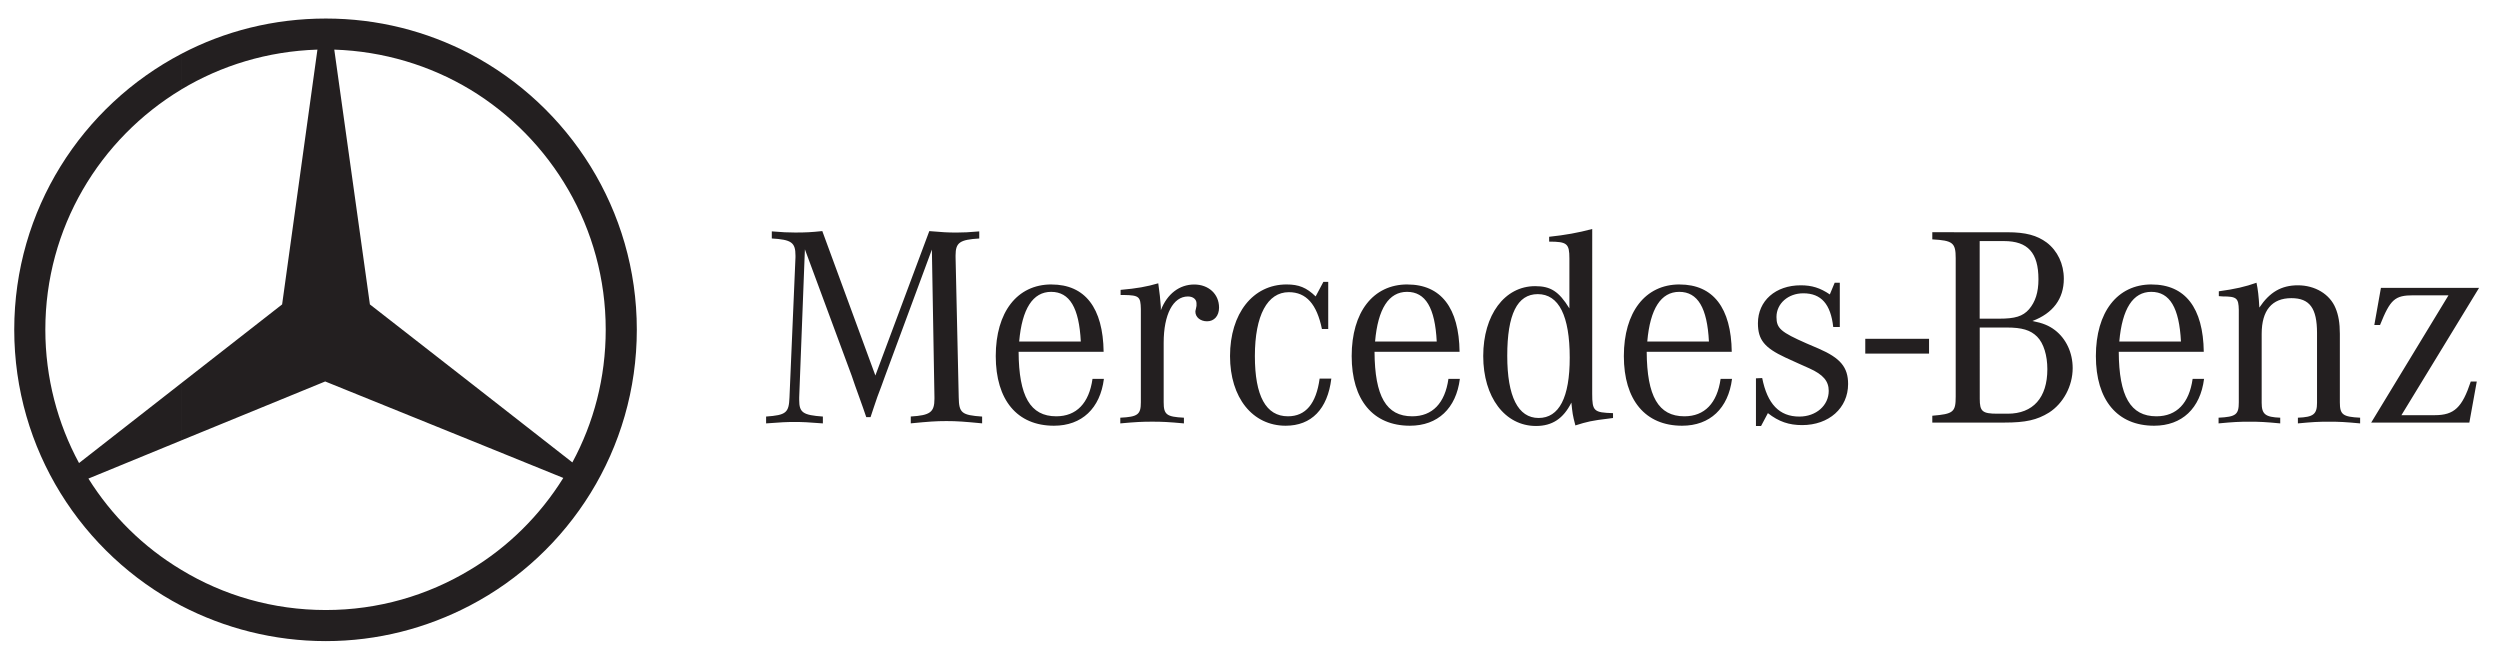
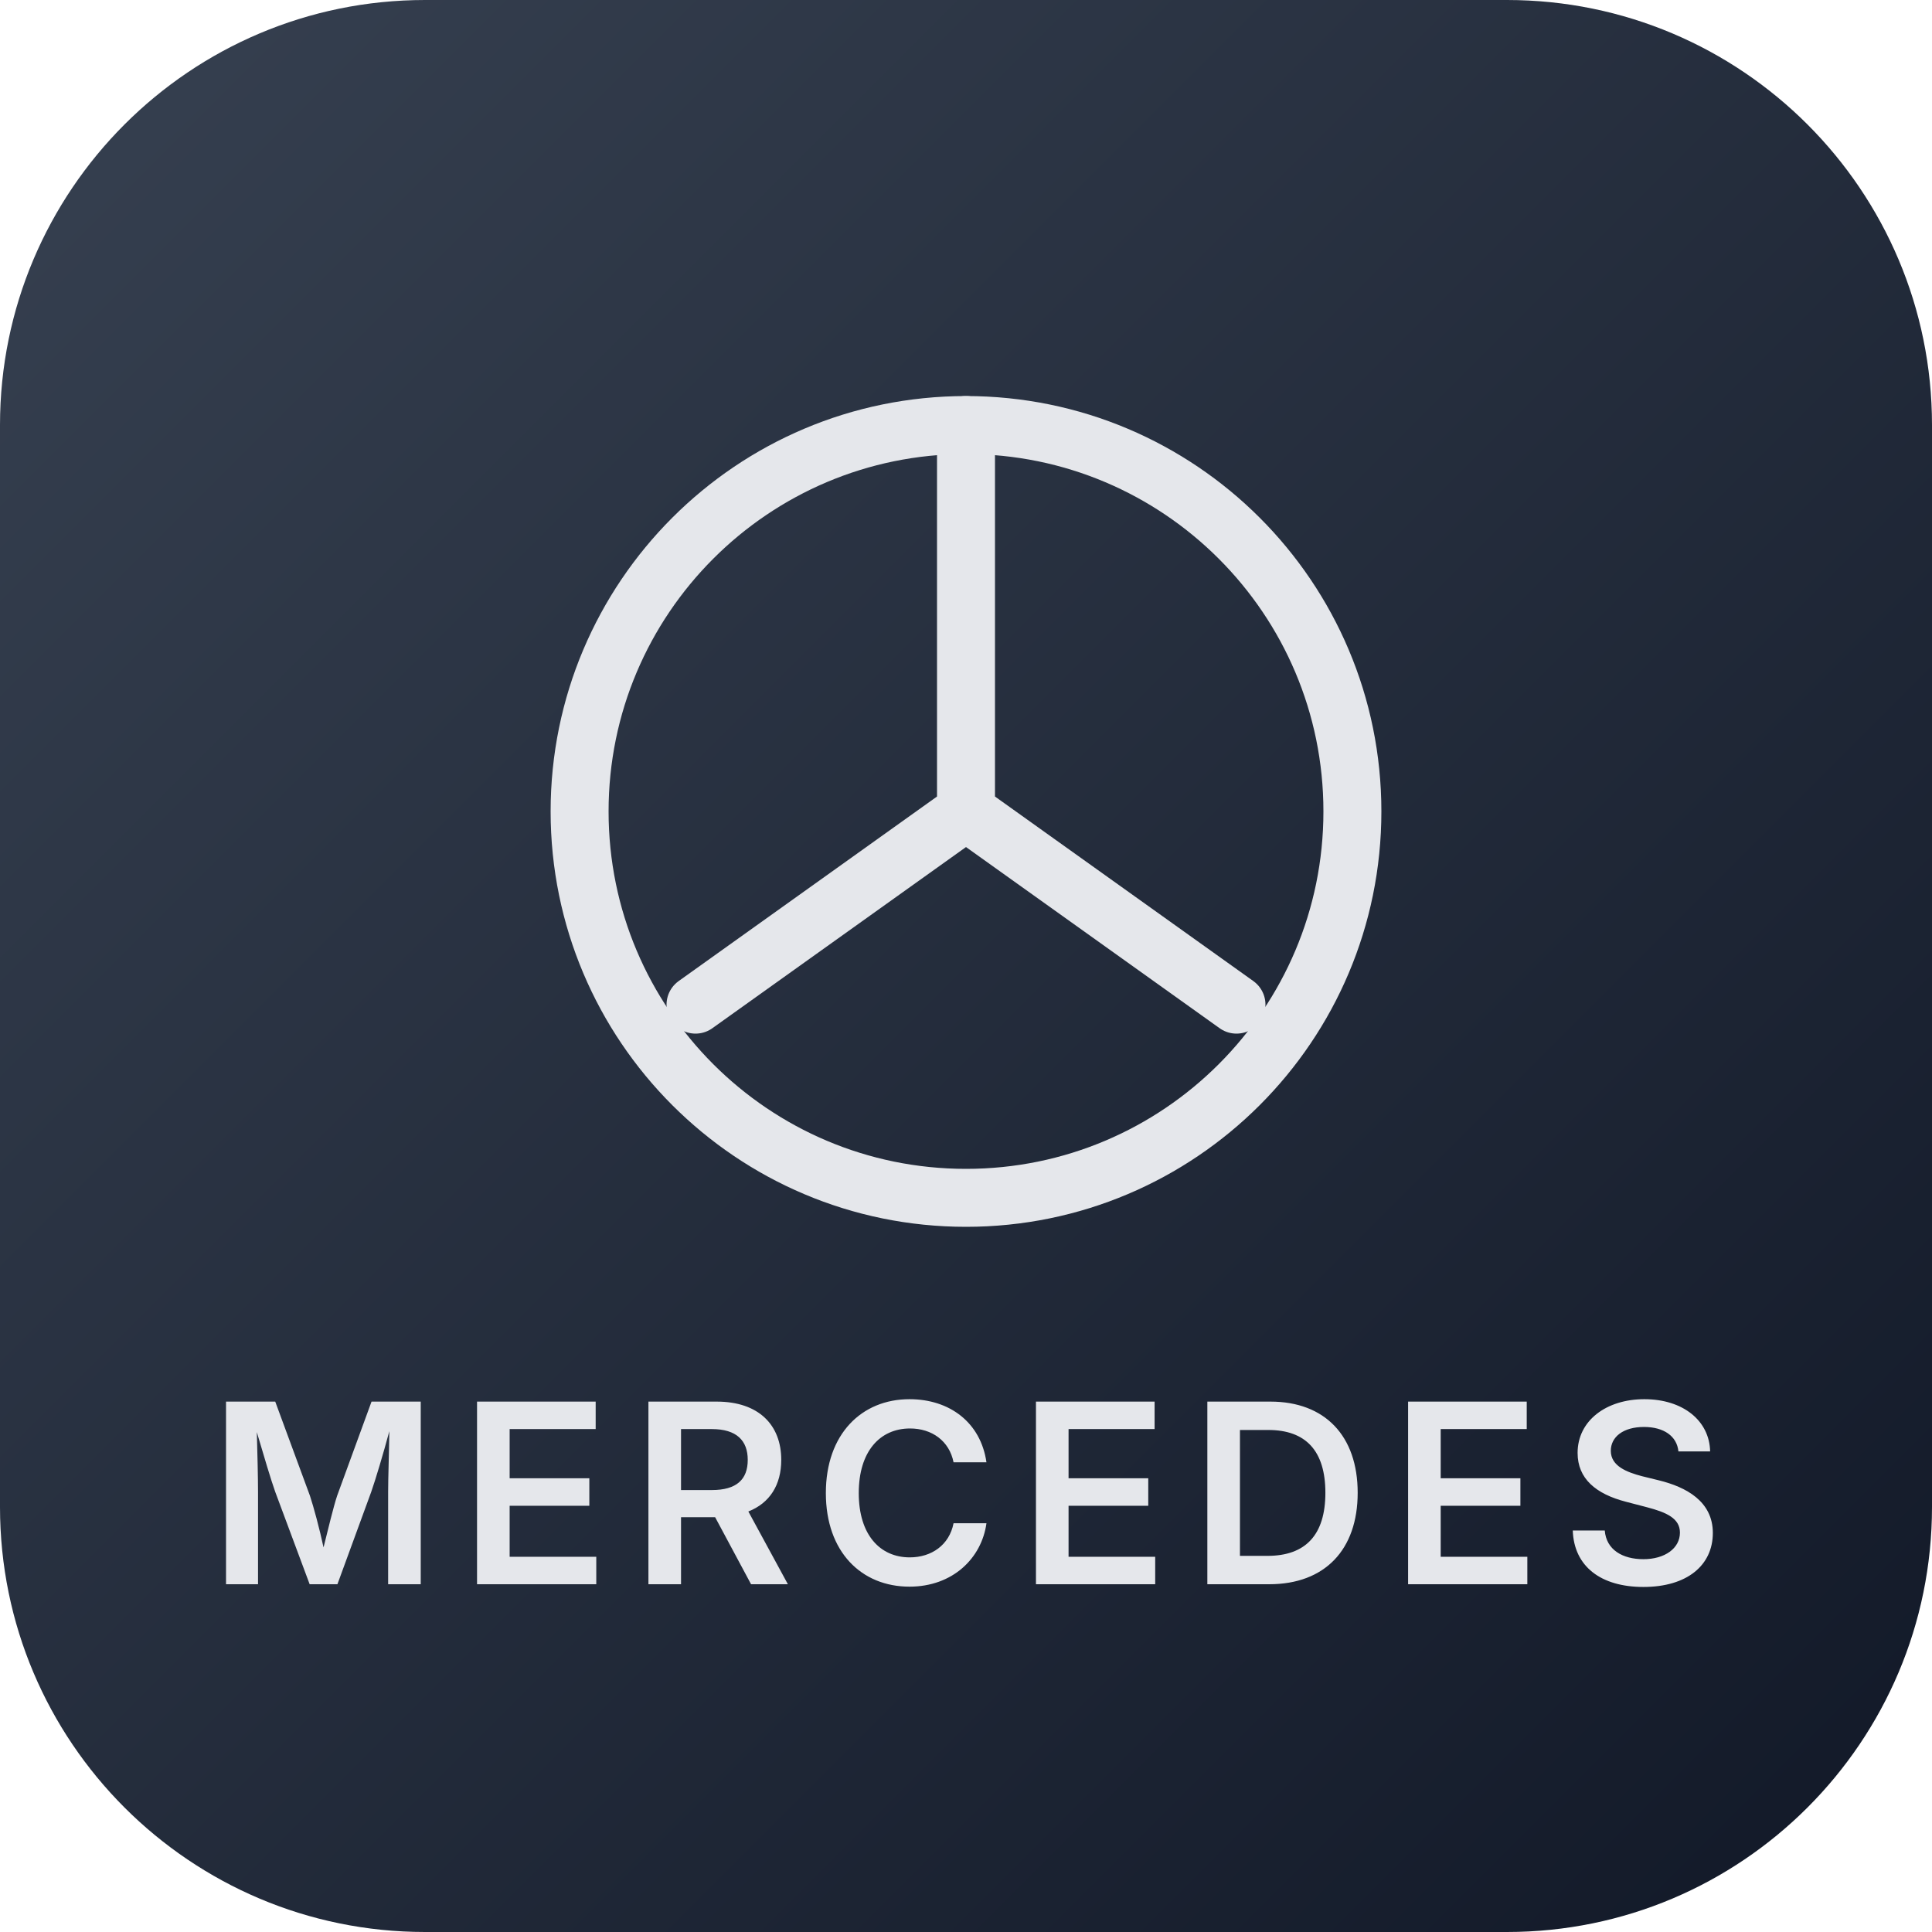
- <svg xmlns="http://www.w3.org/2000/svg" xmlns:xlink="http://www.w3.org/1999/xlink" version="1.1" width="100" height="26" id="svg18193">
-   <defs id="defs18195">
-     <clipPath id="clipPath11958">
-       <path d="m 462.047,30.898 h 167.008 v 42.52 H 462.047 Z" id="path11960" />
-     </clipPath>
-     <linearGradient x1="0" y1="0" x2="1" y2="0" id="linearGradient11942" gradientUnits="userSpaceOnUse" gradientTransform="matrix(0,3.439606,-3.439606,0,483.3051,48.50565)" spreadMethod="pad">
-       <stop id="stop11944" style="stop-color:#3f464d;stop-opacity:1" offset="0" />
-       <stop id="stop11946" style="stop-color:#ffffff;stop-opacity:1" offset="0.761" />
-       <stop id="stop11948" style="stop-color:#ffffff;stop-opacity:1" offset="0.761" />
-       <stop id="stop11950" style="stop-color:#ffffff;stop-opacity:1" offset="1" />
+ <svg xmlns="http://www.w3.org/2000/svg" viewBox="0 0 100 100" width="100" height="100">
+   <defs>
+     <linearGradient id="mbg" x1="0" y1="0" x2="1" y2="1">
+       <stop offset="0%" stop-color="#374151" />
+       <stop offset="100%" stop-color="#111827" />
    </linearGradient>
-     <clipPath id="clipPath11898">
-       <path d="m 462.047,30.898 h 167.008 v 42.52 H 462.047 Z" id="path11900" />
-     </clipPath>
-     <radialGradient cx="0" cy="0" r="1" fx="0" fy="0" id="radialGradient11886" gradientUnits="userSpaceOnUse" gradientTransform="matrix(19.98854,0,0,19.98854,483.3097,52.15485)" spreadMethod="pad">
-       <stop id="stop11888" style="stop-color:#cfd1cc;stop-opacity:1" offset="0" />
-       <stop id="stop11890" style="stop-color:#c0c3c1;stop-opacity:1" offset="1" />
-     </radialGradient>
-     <linearGradient x1="0" y1="0" x2="1" y2="0" id="linearGradient11862" gradientUnits="userSpaceOnUse" gradientTransform="matrix(3.223038,-0.1125488,0.1125488,3.223038,480.4176,61.83452)" spreadMethod="pad">
-       <stop id="stop11864" style="stop-color:#ffffff;stop-opacity:1" offset="0" />
-       <stop id="stop11866" style="stop-color:#c0c3c1;stop-opacity:1" offset="0.94" />
-       <stop id="stop11868" style="stop-color:#c0c3c1;stop-opacity:1" offset="0.94" />
-       <stop id="stop11870" style="stop-color:#c0c3c1;stop-opacity:1" offset="1" />
-     </linearGradient>
-     <linearGradient x1="0" y1="0" x2="1" y2="0" id="linearGradient11838" gradientUnits="userSpaceOnUse" gradientTransform="matrix(-1.74054,-2.732117,2.732117,-1.74054,492.7621,49.97279)" spreadMethod="pad">
-       <stop id="stop11840" style="stop-color:#ffffff;stop-opacity:1" offset="0" />
-       <stop id="stop11842" style="stop-color:#c0c3c1;stop-opacity:1" offset="0.9" />
-       <stop id="stop11844" style="stop-color:#c0c3c1;stop-opacity:1" offset="0.9" />
-       <stop id="stop11846" style="stop-color:#c0c3c1;stop-opacity:1" offset="1" />
-     </linearGradient>
-     <linearGradient x1="0" y1="0" x2="1" y2="0" id="linearGradient11814" gradientUnits="userSpaceOnUse" gradientTransform="matrix(1.677139,-2.736832,-2.736832,-1.677139,473.8082,50.10164)" spreadMethod="pad">
-       <stop id="stop11816" style="stop-color:#ffffff;stop-opacity:1" offset="0" />
-       <stop id="stop11818" style="stop-color:#c0c3c1;stop-opacity:1" offset="0.94" />
-       <stop id="stop11820" style="stop-color:#c0c3c1;stop-opacity:1" offset="0.94" />
-       <stop id="stop11822" style="stop-color:#c0c3c1;stop-opacity:1" offset="1" />
-     </linearGradient>
-     <clipPath id="clipPath10694">
-       <path d="m 462.047,30.898 h 167.008 v 42.52 H 462.047 Z" id="path10696" />
-     </clipPath>
-     <linearGradient x1="0" y1="0" x2="1" y2="0" id="linearGradient10676" gradientUnits="userSpaceOnUse" gradientTransform="matrix(-30.00447,30.00447,-30.00447,-30.00447,498.3472,37.11496)" spreadMethod="pad">
-       <stop id="stop10678" style="stop-color:#363d44;stop-opacity:1" offset="0" />
-       <stop id="stop10680" style="stop-color:#5e6469;stop-opacity:1" offset="0.5" />
-       <stop id="stop10682" style="stop-color:#5e6469;stop-opacity:1" offset="0.5" />
-       <stop id="stop10684" style="stop-color:#8c9296;stop-opacity:1" offset="0.97" />
-       <stop id="stop10686" style="stop-color:#8c9296;stop-opacity:1" offset="1" />
-     </linearGradient>
-     <linearGradient x1="0" y1="0" x2="1" y2="0" id="linearGradient10648" gradientUnits="userSpaceOnUse" gradientTransform="matrix(29.93877,-29.93877,29.93877,29.93877,468.3472,67.12671)" spreadMethod="pad">
-       <stop id="stop10650" style="stop-color:#363d44;stop-opacity:1" offset="0" />
-       <stop id="stop10652" style="stop-color:#7a8084;stop-opacity:1" offset="0.242" />
-       <stop id="stop10654" style="stop-color:#7a8084;stop-opacity:1" offset="0.242" />
-       <stop id="stop10656" style="stop-color:#5e6469;stop-opacity:1" offset="0.5" />
-       <stop id="stop10658" style="stop-color:#8c9296;stop-opacity:1" offset="0.97" />
-       <stop id="stop10660" style="stop-color:#8c9296;stop-opacity:1" offset="1" />
-     </linearGradient>
-     <clipPath id="clipPath10620">
-       <path d="m 462.047,30.898 h 167.008 v 42.52 H 462.047 Z" id="path10622" />
-     </clipPath>
-     <linearGradient x1="0" y1="0" x2="1" y2="0" id="linearGradient10598" gradientUnits="userSpaceOnUse" gradientTransform="matrix(0,-39.79947,39.79947,0,492.7597,72.02983)" spreadMethod="pad">
-       <stop id="stop10600" style="stop-color:#3a4148;stop-opacity:1" offset="0" />
-       <stop id="stop10602" style="stop-color:#2e353d;stop-opacity:1" offset="0.166" />
-       <stop id="stop10604" style="stop-color:#2e353d;stop-opacity:1" offset="0.166" />
-       <stop id="stop10606" style="stop-color:#131822;stop-opacity:1" offset="0.5" />
-       <stop id="stop10608" style="stop-color:#363d44;stop-opacity:1" offset="0.834" />
-       <stop id="stop10610" style="stop-color:#d7d9d2;stop-opacity:1" offset="0.97" />
-       <stop id="stop10612" style="stop-color:#d7d9d2;stop-opacity:1" offset="1" />
-     </linearGradient>
-     <linearGradient x1="0" y1="0" x2="1" y2="0" id="linearGradient10568" gradientUnits="userSpaceOnUse" gradientTransform="matrix(0,-36.69537,36.69537,0,472.7722,72.21733)" spreadMethod="pad">
-       <stop id="stop10570" style="stop-color:#e9ece6;stop-opacity:1" offset="0" />
-       <stop id="stop10572" style="stop-color:#363d44;stop-opacity:1" offset="0.166" />
-       <stop id="stop10574" style="stop-color:#363d44;stop-opacity:1" offset="0.166" />
-       <stop id="stop10576" style="stop-color:#131822;stop-opacity:1" offset="0.5" />
-       <stop id="stop10578" style="stop-color:#3f464d;stop-opacity:1" offset="0.834" />
-       <stop id="stop10580" style="stop-color:#565d63;stop-opacity:1" offset="0.97" />
-       <stop id="stop10582" style="stop-color:#565d63;stop-opacity:1" offset="1" />
-     </linearGradient>
-     <clipPath id="clipPath9896">
-       <path d="m 462.047,30.898 h 167.008 v 42.52 H 462.047 Z" id="path9898" />
-     </clipPath>
-     <linearGradient x1="0" y1="0" x2="1" y2="0" id="linearGradient9878" gradientUnits="userSpaceOnUse" gradientTransform="matrix(29.93892,-29.93892,29.93892,29.93892,459.4222,58.19699)" spreadMethod="pad">
-       <stop id="stop9880" style="stop-color:#1d232c;stop-opacity:1" offset="0" />
-       <stop id="stop9882" style="stop-color:#3a4148;stop-opacity:1" offset="0.459" />
-       <stop id="stop9884" style="stop-color:#3a4148;stop-opacity:1" offset="0.459" />
-       <stop id="stop9886" style="stop-color:#dcddd7;stop-opacity:1" offset="0.834" />
-       <stop id="stop9888" style="stop-color:#dcddd7;stop-opacity:1" offset="1" />
-     </linearGradient>
-     <linearGradient x1="0" y1="0" x2="1" y2="0" id="linearGradient9848" gradientUnits="userSpaceOnUse" gradientTransform="matrix(0,-42.33986,42.33986,0,493.9222,73.30482)" spreadMethod="pad">
-       <stop id="stop9850" style="stop-color:#e9ece6;stop-opacity:1" offset="0" />
-       <stop id="stop9852" style="stop-color:#5e6469;stop-opacity:1" offset="0.166" />
-       <stop id="stop9854" style="stop-color:#5e6469;stop-opacity:1" offset="0.166" />
-       <stop id="stop9856" style="stop-color:#1d232c;stop-opacity:1" offset="0.5" />
-       <stop id="stop9858" style="stop-color:#131822;stop-opacity:1" offset="0.834" />
-       <stop id="stop9860" style="stop-color:#2e353d;stop-opacity:1" offset="0.97" />
-       <stop id="stop9862" style="stop-color:#2e353d;stop-opacity:1" offset="1" />
-     </linearGradient>
-     <linearGradient x1="0" y1="0" x2="1" y2="0" id="linearGradient9818" gradientUnits="userSpaceOnUse" gradientTransform="matrix(29.93877,-29.93877,29.93877,29.93877,468.3472,67.12671)" spreadMethod="pad">
-       <stop id="stop9820" style="stop-color:#fbfaf6;stop-opacity:1" offset="0" />
-       <stop id="stop9822" style="stop-color:#e9ece6;stop-opacity:1" offset="0.166" />
-       <stop id="stop9824" style="stop-color:#e9ece6;stop-opacity:1" offset="0.166" />
-       <stop id="stop9826" style="stop-color:#b7b9bb;stop-opacity:1" offset="0.4" />
-       <stop id="stop9828" style="stop-color:#2c353d;stop-opacity:1" offset="0.834" />
-       <stop id="stop9830" style="stop-color:#3f464d;stop-opacity:1" offset="0.97" />
-       <stop id="stop9832" style="stop-color:#3f464d;stop-opacity:1" offset="1" />
-     </linearGradient>
-     <linearGradient x1="0" y1="0" x2="1" y2="0" id="linearGradient9788" gradientUnits="userSpaceOnUse" gradientTransform="matrix(29.93877,-29.93877,29.93877,29.93877,468.3472,67.12671)" spreadMethod="pad">
-       <stop id="stop9790" style="stop-color:#141d29;stop-opacity:1" offset="0" />
-       <stop id="stop9792" style="stop-color:#353c44;stop-opacity:1" offset="0.166" />
-       <stop id="stop9794" style="stop-color:#353c44;stop-opacity:1" offset="0.166" />
-       <stop id="stop9796" style="stop-color:#a5a9ac;stop-opacity:1" offset="0.5" />
-       <stop id="stop9798" style="stop-color:#d7d9d2;stop-opacity:1" offset="0.834" />
-       <stop id="stop9800" style="stop-color:#fbfaf6;stop-opacity:1" offset="0.951" />
-       <stop id="stop9802" style="stop-color:#fbfaf6;stop-opacity:1" offset="1" />
-     </linearGradient>
-     <linearGradient x1="0" y1="0" x2="1" y2="0" id="linearGradient9768" gradientUnits="userSpaceOnUse" gradientTransform="matrix(-0.1005096,0.1740875,-0.1740875,-0.1005096,486.5563,53.9142)" spreadMethod="pad">
-       <stop id="stop9770" style="stop-color:#62686d;stop-opacity:1" offset="0" />
-       <stop id="stop9772" style="stop-color:#4e575e;stop-opacity:1" offset="1" />
-     </linearGradient>
-     <clipPath id="clipPath9748">
-       <path d="m 462.047,30.898 h 167.008 v 42.52 H 462.047 Z" id="path9750" />
-     </clipPath>
-     <clipPath id="clipPath11958-5">
-       <path d="m 462.047,30.898 h 167.008 v 42.52 H 462.047 Z" id="path11960-1" />
-     </clipPath>
-     <linearGradient x1="0" y1="0" x2="1" y2="0" id="linearGradient15978-5" xlink:href="#linearGradient11942-7" gradientUnits="userSpaceOnUse" gradientTransform="matrix(0,3.439606,-3.439606,0,483.3051,48.50565)" spreadMethod="pad" />
-     <linearGradient x1="0" y1="0" x2="1" y2="0" id="linearGradient11942-7" gradientUnits="userSpaceOnUse" gradientTransform="matrix(0,3.439606,-3.439606,0,483.3051,48.50565)" spreadMethod="pad">
-       <stop id="stop11944-4" style="stop-color:#3f464d;stop-opacity:1" offset="0" />
-       <stop id="stop11946-6" style="stop-color:#ffffff;stop-opacity:1" offset="0.761" />
-       <stop id="stop11948-6" style="stop-color:#ffffff;stop-opacity:1" offset="0.761" />
-       <stop id="stop11950-1" style="stop-color:#ffffff;stop-opacity:1" offset="1" />
-     </linearGradient>
-     <clipPath id="clipPath11898-1">
-       <path d="m 462.047,30.898 h 167.008 v 42.52 H 462.047 Z" id="path11900-7" />
-     </clipPath>
-     <radialGradient cx="0" cy="0" r="1" fx="0" fy="0" id="radialGradient15976-2" xlink:href="#radialGradient11886-2" gradientUnits="userSpaceOnUse" gradientTransform="matrix(19.98854,0,0,19.98854,483.3097,52.15485)" spreadMethod="pad" />
-     <radialGradient cx="0" cy="0" r="1" fx="0" fy="0" id="radialGradient11886-2" gradientUnits="userSpaceOnUse" gradientTransform="matrix(19.98854,0,0,19.98854,483.3097,52.15485)" spreadMethod="pad">
-       <stop id="stop11888-1" style="stop-color:#cfd1cc;stop-opacity:1" offset="0" />
-       <stop id="stop11890-2" style="stop-color:#c0c3c1;stop-opacity:1" offset="1" />
-     </radialGradient>
-     <linearGradient x1="0" y1="0" x2="1" y2="0" id="linearGradient15974-5" xlink:href="#linearGradient11862-1" gradientUnits="userSpaceOnUse" gradientTransform="matrix(3.223038,-0.1125488,0.1125488,3.223038,480.4176,61.83452)" spreadMethod="pad" />
-     <linearGradient x1="0" y1="0" x2="1" y2="0" id="linearGradient11862-1" gradientUnits="userSpaceOnUse" gradientTransform="matrix(3.223038,-0.1125488,0.1125488,3.223038,480.4176,61.83452)" spreadMethod="pad">
-       <stop id="stop11864-1" style="stop-color:#ffffff;stop-opacity:1" offset="0" />
-       <stop id="stop11866-7" style="stop-color:#c0c3c1;stop-opacity:1" offset="0.94" />
-       <stop id="stop11868-7" style="stop-color:#c0c3c1;stop-opacity:1" offset="0.94" />
-       <stop id="stop11870-5" style="stop-color:#c0c3c1;stop-opacity:1" offset="1" />
-     </linearGradient>
-     <linearGradient x1="0" y1="0" x2="1" y2="0" id="linearGradient15972-0" xlink:href="#linearGradient11838-1" gradientUnits="userSpaceOnUse" gradientTransform="matrix(-1.74054,-2.732117,2.732117,-1.74054,492.7621,49.97279)" spreadMethod="pad" />
-     <linearGradient x1="0" y1="0" x2="1" y2="0" id="linearGradient11838-1" gradientUnits="userSpaceOnUse" gradientTransform="matrix(-1.74054,-2.732117,2.732117,-1.74054,492.7621,49.97279)" spreadMethod="pad">
-       <stop id="stop11840-0" style="stop-color:#ffffff;stop-opacity:1" offset="0" />
-       <stop id="stop11842-7" style="stop-color:#c0c3c1;stop-opacity:1" offset="0.9" />
-       <stop id="stop11844-1" style="stop-color:#c0c3c1;stop-opacity:1" offset="0.9" />
-       <stop id="stop11846-4" style="stop-color:#c0c3c1;stop-opacity:1" offset="1" />
-     </linearGradient>
-     <linearGradient x1="0" y1="0" x2="1" y2="0" id="linearGradient15970-2" xlink:href="#linearGradient11814-1" gradientUnits="userSpaceOnUse" gradientTransform="matrix(1.677139,-2.736832,-2.736832,-1.677139,473.8082,50.10164)" spreadMethod="pad" />
-     <linearGradient x1="0" y1="0" x2="1" y2="0" id="linearGradient11814-1" gradientUnits="userSpaceOnUse" gradientTransform="matrix(1.677139,-2.736832,-2.736832,-1.677139,473.8082,50.10164)" spreadMethod="pad">
-       <stop id="stop11816-7" style="stop-color:#ffffff;stop-opacity:1" offset="0" />
-       <stop id="stop11818-5" style="stop-color:#c0c3c1;stop-opacity:1" offset="0.94" />
-       <stop id="stop11820-3" style="stop-color:#c0c3c1;stop-opacity:1" offset="0.94" />
-       <stop id="stop11822-1" style="stop-color:#c0c3c1;stop-opacity:1" offset="1" />
-     </linearGradient>
-     <clipPath id="clipPath10694-8">
-       <path d="m 462.047,30.898 h 167.008 v 42.52 H 462.047 Z" id="path10696-8" />
-     </clipPath>
-     <linearGradient x1="0" y1="0" x2="1" y2="0" id="linearGradient15968-6" xlink:href="#linearGradient10676-8" gradientUnits="userSpaceOnUse" gradientTransform="matrix(-30.00447,30.00447,-30.00447,-30.00447,498.3472,37.11496)" spreadMethod="pad" />
-     <linearGradient x1="0" y1="0" x2="1" y2="0" id="linearGradient10676-8" gradientUnits="userSpaceOnUse" gradientTransform="matrix(-30.00447,30.00447,-30.00447,-30.00447,498.3472,37.11496)" spreadMethod="pad">
-       <stop id="stop10678-1" style="stop-color:#363d44;stop-opacity:1" offset="0" />
-       <stop id="stop10680-1" style="stop-color:#5e6469;stop-opacity:1" offset="0.5" />
-       <stop id="stop10682-0" style="stop-color:#5e6469;stop-opacity:1" offset="0.5" />
-       <stop id="stop10684-8" style="stop-color:#8c9296;stop-opacity:1" offset="0.97" />
-       <stop id="stop10686-9" style="stop-color:#8c9296;stop-opacity:1" offset="1" />
-     </linearGradient>
-     <linearGradient x1="0" y1="0" x2="1" y2="0" id="linearGradient15966-2" xlink:href="#linearGradient10648-8" gradientUnits="userSpaceOnUse" gradientTransform="matrix(29.93877,-29.93877,29.93877,29.93877,468.3472,67.12671)" spreadMethod="pad" />
-     <linearGradient x1="0" y1="0" x2="1" y2="0" id="linearGradient10648-8" gradientUnits="userSpaceOnUse" gradientTransform="matrix(29.93877,-29.93877,29.93877,29.93877,468.3472,67.12671)" spreadMethod="pad">
-       <stop id="stop10650-9" style="stop-color:#363d44;stop-opacity:1" offset="0" />
-       <stop id="stop10652-3" style="stop-color:#7a8084;stop-opacity:1" offset="0.242" />
-       <stop id="stop10654-9" style="stop-color:#7a8084;stop-opacity:1" offset="0.242" />
-       <stop id="stop10656-8" style="stop-color:#5e6469;stop-opacity:1" offset="0.5" />
-       <stop id="stop10658-1" style="stop-color:#8c9296;stop-opacity:1" offset="0.97" />
-       <stop id="stop10660-7" style="stop-color:#8c9296;stop-opacity:1" offset="1" />
-     </linearGradient>
-     <clipPath id="clipPath10620-0">
-       <path d="m 462.047,30.898 h 167.008 v 42.52 H 462.047 Z" id="path10622-3" />
-     </clipPath>
-     <linearGradient x1="0" y1="0" x2="1" y2="0" id="linearGradient15964-0" xlink:href="#linearGradient10598-6" gradientUnits="userSpaceOnUse" gradientTransform="matrix(0,-39.79947,39.79947,0,492.7597,72.02983)" spreadMethod="pad" />
-     <linearGradient x1="0" y1="0" x2="1" y2="0" id="linearGradient10598-6" gradientUnits="userSpaceOnUse" gradientTransform="matrix(0,-39.79947,39.79947,0,492.7597,72.02983)" spreadMethod="pad">
-       <stop id="stop10600-7" style="stop-color:#3a4148;stop-opacity:1" offset="0" />
-       <stop id="stop10602-6" style="stop-color:#2e353d;stop-opacity:1" offset="0.166" />
-       <stop id="stop10604-9" style="stop-color:#2e353d;stop-opacity:1" offset="0.166" />
-       <stop id="stop10606-3" style="stop-color:#131822;stop-opacity:1" offset="0.5" />
-       <stop id="stop10608-4" style="stop-color:#363d44;stop-opacity:1" offset="0.834" />
-       <stop id="stop10610-5" style="stop-color:#d7d9d2;stop-opacity:1" offset="0.97" />
-       <stop id="stop10612-0" style="stop-color:#d7d9d2;stop-opacity:1" offset="1" />
-     </linearGradient>
-     <linearGradient x1="0" y1="0" x2="1" y2="0" id="linearGradient15962-5" xlink:href="#linearGradient10568-2" gradientUnits="userSpaceOnUse" gradientTransform="matrix(0,-36.69537,36.69537,0,472.7722,72.21733)" spreadMethod="pad" />
-     <linearGradient x1="0" y1="0" x2="1" y2="0" id="linearGradient10568-2" gradientUnits="userSpaceOnUse" gradientTransform="matrix(0,-36.69537,36.69537,0,472.7722,72.21733)" spreadMethod="pad">
-       <stop id="stop10570-6" style="stop-color:#e9ece6;stop-opacity:1" offset="0" />
-       <stop id="stop10572-6" style="stop-color:#363d44;stop-opacity:1" offset="0.166" />
-       <stop id="stop10574-1" style="stop-color:#363d44;stop-opacity:1" offset="0.166" />
-       <stop id="stop10576-0" style="stop-color:#131822;stop-opacity:1" offset="0.5" />
-       <stop id="stop10578-0" style="stop-color:#3f464d;stop-opacity:1" offset="0.834" />
-       <stop id="stop10580-8" style="stop-color:#565d63;stop-opacity:1" offset="0.97" />
-       <stop id="stop10582-8" style="stop-color:#565d63;stop-opacity:1" offset="1" />
-     </linearGradient>
-     <clipPath id="clipPath9896-9">
-       <path d="m 462.047,30.898 h 167.008 v 42.52 H 462.047 Z" id="path9898-0" />
-     </clipPath>
-     <linearGradient x1="0" y1="0" x2="1" y2="0" id="linearGradient15960-3" xlink:href="#linearGradient9878-4" gradientUnits="userSpaceOnUse" gradientTransform="matrix(29.93892,-29.93892,29.93892,29.93892,459.4222,58.19699)" spreadMethod="pad" />
-     <linearGradient x1="0" y1="0" x2="1" y2="0" id="linearGradient9878-4" gradientUnits="userSpaceOnUse" gradientTransform="matrix(29.93892,-29.93892,29.93892,29.93892,459.4222,58.19699)" spreadMethod="pad">
-       <stop id="stop9880-6" style="stop-color:#1d232c;stop-opacity:1" offset="0" />
-       <stop id="stop9882-4" style="stop-color:#3a4148;stop-opacity:1" offset="0.459" />
-       <stop id="stop9884-3" style="stop-color:#3a4148;stop-opacity:1" offset="0.459" />
-       <stop id="stop9886-1" style="stop-color:#dcddd7;stop-opacity:1" offset="0.834" />
-       <stop id="stop9888-3" style="stop-color:#dcddd7;stop-opacity:1" offset="1" />
-     </linearGradient>
-     <linearGradient x1="0" y1="0" x2="1" y2="0" id="linearGradient15958-9" xlink:href="#linearGradient9848-4" gradientUnits="userSpaceOnUse" gradientTransform="matrix(0,-42.33986,42.33986,0,493.9222,73.30482)" spreadMethod="pad" />
-     <linearGradient x1="0" y1="0" x2="1" y2="0" id="linearGradient9848-4" gradientUnits="userSpaceOnUse" gradientTransform="matrix(0,-42.33986,42.33986,0,493.9222,73.30482)" spreadMethod="pad">
-       <stop id="stop9850-4" style="stop-color:#e9ece6;stop-opacity:1" offset="0" />
-       <stop id="stop9852-8" style="stop-color:#5e6469;stop-opacity:1" offset="0.166" />
-       <stop id="stop9854-3" style="stop-color:#5e6469;stop-opacity:1" offset="0.166" />
-       <stop id="stop9856-1" style="stop-color:#1d232c;stop-opacity:1" offset="0.5" />
-       <stop id="stop9858-0" style="stop-color:#131822;stop-opacity:1" offset="0.834" />
-       <stop id="stop9860-7" style="stop-color:#2e353d;stop-opacity:1" offset="0.97" />
-       <stop id="stop9862-7" style="stop-color:#2e353d;stop-opacity:1" offset="1" />
-     </linearGradient>
-     <linearGradient x1="0" y1="0" x2="1" y2="0" id="linearGradient15956-5" xlink:href="#linearGradient9818-2" gradientUnits="userSpaceOnUse" gradientTransform="matrix(29.93877,-29.93877,29.93877,29.93877,468.3472,67.12671)" spreadMethod="pad" />
-     <linearGradient x1="0" y1="0" x2="1" y2="0" id="linearGradient9818-2" gradientUnits="userSpaceOnUse" gradientTransform="matrix(29.93877,-29.93877,29.93877,29.93877,468.3472,67.12671)" spreadMethod="pad">
-       <stop id="stop9820-1" style="stop-color:#fbfaf6;stop-opacity:1" offset="0" />
-       <stop id="stop9822-6" style="stop-color:#e9ece6;stop-opacity:1" offset="0.166" />
-       <stop id="stop9824-8" style="stop-color:#e9ece6;stop-opacity:1" offset="0.166" />
-       <stop id="stop9826-5" style="stop-color:#b7b9bb;stop-opacity:1" offset="0.4" />
-       <stop id="stop9828-5" style="stop-color:#2c353d;stop-opacity:1" offset="0.834" />
-       <stop id="stop9830-4" style="stop-color:#3f464d;stop-opacity:1" offset="0.97" />
-       <stop id="stop9832-3" style="stop-color:#3f464d;stop-opacity:1" offset="1" />
-     </linearGradient>
-     <linearGradient x1="0" y1="0" x2="1" y2="0" id="linearGradient15954-8" xlink:href="#linearGradient9788-7" gradientUnits="userSpaceOnUse" gradientTransform="matrix(29.93877,-29.93877,29.93877,29.93877,468.3472,67.12671)" spreadMethod="pad" />
-     <linearGradient x1="0" y1="0" x2="1" y2="0" id="linearGradient9788-7" gradientUnits="userSpaceOnUse" gradientTransform="matrix(29.93877,-29.93877,29.93877,29.93877,468.3472,67.12671)" spreadMethod="pad">
-       <stop id="stop9790-6" style="stop-color:#141d29;stop-opacity:1" offset="0" />
-       <stop id="stop9792-7" style="stop-color:#353c44;stop-opacity:1" offset="0.166" />
-       <stop id="stop9794-1" style="stop-color:#353c44;stop-opacity:1" offset="0.166" />
-       <stop id="stop9796-2" style="stop-color:#a5a9ac;stop-opacity:1" offset="0.5" />
-       <stop id="stop9798-4" style="stop-color:#d7d9d2;stop-opacity:1" offset="0.834" />
-       <stop id="stop9800-0" style="stop-color:#fbfaf6;stop-opacity:1" offset="0.951" />
-       <stop id="stop9802-1" style="stop-color:#fbfaf6;stop-opacity:1" offset="1" />
-     </linearGradient>
-     <linearGradient x1="0" y1="0" x2="1" y2="0" id="linearGradient15952-0" xlink:href="#linearGradient9768-8" gradientUnits="userSpaceOnUse" gradientTransform="matrix(-0.1005096,0.1740875,-0.1740875,-0.1005096,486.5563,53.9142)" spreadMethod="pad" />
-     <linearGradient x1="0" y1="0" x2="1" y2="0" id="linearGradient9768-8" gradientUnits="userSpaceOnUse" gradientTransform="matrix(-0.1005096,0.1740875,-0.1740875,-0.1005096,486.5563,53.9142)" spreadMethod="pad">
-       <stop id="stop9770-7" style="stop-color:#62686d;stop-opacity:1" offset="0" />
-       <stop id="stop9772-4" style="stop-color:#4e575e;stop-opacity:1" offset="1" />
-     </linearGradient>
-     <clipPath id="clipPath9748-2">
-       <path d="m 462.047,30.898 h 167.008 v 42.52 H 462.047 Z" id="path9750-4" />
-     </clipPath>
  </defs>
-   <g transform="matrix(0.3276708,0,0,0.3276708,-0.08573186,0.08586264)" id="layer1-9" style="fill:#231f20;fill-opacity:1">
-     <path d="m 57.636,6.309 c 12.099,6.363 20.364,19.049 20.364,33.672 0,14.623 -8.265,27.349 -20.364,33.673 v -4.348 c 4.627,-2.768 8.541,-6.641 11.389,-11.225 l -11.389,-4.623 v -7.035 l 12.495,9.762 c 2.61,-4.822 4.073,-10.316 4.073,-16.205 0,-12.41 -6.644,-23.317 -16.568,-29.325 z M 40.04,2.001 c 6.327,0 12.297,1.542 17.596,4.308 v 4.348 C 52.772,7.731 47.078,5.993 41.068,5.795 l 4.349,31.104 12.219,9.525 v 7.035 L 39.96,46.305 22.403,53.498 V 46.502 L 34.701,36.898 39.011,5.794 C 32.921,5.992 27.267,7.731 22.403,10.655 V 6.309 C 27.663,3.543 33.673,2.001 40.04,2.001 Z M 57.636,73.654 C 52.337,76.42 46.366,78 40.04,78 33.674,78 27.664,76.42 22.404,73.693 v -4.387 c 5.141,3.121 11.19,4.9 17.636,4.9 6.406,0 12.417,-1.779 17.596,-4.9 z M 22.404,73.693 C 10.264,67.33 2,54.604 2,39.981 2,25.358 10.264,12.672 22.404,6.309 v 4.348 C 12.439,16.664 5.796,27.532 5.796,39.981 c 0,5.888 1.503,11.462 4.113,16.283 l 12.495,-9.762 v 6.996 L 11.055,58.16 c 2.847,4.547 6.722,8.379 11.349,11.146 z" id="path3524" style="fill:#231f20;fill-opacity:1;fill-rule:evenodd" />
-   </g>
-   <path style="fill:#231f20;fill-opacity:1;fill-rule:nonzero;stroke:none;stroke-width:0.477" d="m 63.689,9.16 c -0.571,0.152 -1.085,0.243 -1.723,0.311 v 0.194 c 0.719,0 0.81,0.08 0.81,0.674 v 1.997 c -0.423,-0.685 -0.754,-0.89 -1.37,-0.89 -1.222,0 -2.077,1.152 -2.077,2.796 0,1.644 0.867,2.797 2.111,2.797 0.651,0 1.095,-0.296 1.415,-0.935 0.046,0.433 0.046,0.479 0.16,0.913 0.468,-0.149 0.662,-0.195 1.335,-0.274 l 0.171,-0.023 v -0.194 c -0.765,-0.023 -0.833,-0.08 -0.833,-0.776 z m -30.797,0.083 c -0.434,0.046 -0.663,0.058 -1.085,0.058 -0.32,0 -0.491,-0.011 -0.935,-0.046 v 0.284 c 0.787,0.046 0.947,0.16 0.947,0.685 v 0.069 l -0.24,5.604 c -0.023,0.617 -0.136,0.707 -0.935,0.765 v 0.274 c 0.594,-0.046 0.821,-0.057 1.141,-0.057 0.32,0 0.548,0.011 1.13,0.057 v -0.274 c -0.799,-0.057 -0.947,-0.16 -0.947,-0.662 v -0.103 l 0.228,-5.924 1.872,5.056 0.137,0.399 0.16,0.445 0.159,0.446 0.126,0.366 h 0.172 l 0.125,-0.377 0.148,-0.435 0.159,-0.422 0.137,-0.378 1.884,-5.09 0.103,5.912 v 0.057 c 0,0.537 -0.171,0.662 -0.947,0.708 v 0.274 c 0.719,-0.069 0.993,-0.091 1.427,-0.091 0.433,0 0.708,0.023 1.427,0.091 V 16.663 c -0.822,-0.057 -0.925,-0.148 -0.936,-0.765 L 38.223,10.294 v -0.08 c 0,-0.514 0.171,-0.628 0.947,-0.674 v -0.284 c -0.434,0.035 -0.617,0.046 -0.902,0.046 -0.343,0 -0.582,-0.012 -1.096,-0.058 l -2.157,5.776 z m 44.4,0.046 v 0.286 c 0.822,0.045 0.936,0.136 0.936,0.753 v 5.536 c 0,0.617 -0.091,0.696 -0.936,0.765 v 0.274 h 2.888 c 0.845,0 1.301,-0.103 1.78,-0.399 0.571,-0.365 0.947,-1.062 0.947,-1.781 0,-0.616 -0.263,-1.175 -0.708,-1.517 -0.24,-0.183 -0.491,-0.286 -0.902,-0.366 0.822,-0.308 1.256,-0.89 1.256,-1.689 0,-0.594 -0.252,-1.119 -0.685,-1.45 -0.388,-0.285 -0.833,-0.411 -1.575,-0.411 z m 1.895,0.354 h 0.97 c 0.959,0 1.381,0.468 1.381,1.529 0,0.525 -0.125,0.902 -0.376,1.198 -0.251,0.285 -0.559,0.377 -1.199,0.377 h -0.776 z m -26.252,1.632 -0.309,0.582 c -0.365,-0.354 -0.673,-0.479 -1.164,-0.479 -1.347,0 -2.261,1.164 -2.261,2.865 0,1.666 0.902,2.786 2.226,2.786 1.028,0 1.678,-0.663 1.826,-1.884 h -0.468 c -0.137,1.004 -0.559,1.507 -1.267,1.507 -0.879,0 -1.323,-0.81 -1.323,-2.409 0,-1.632 0.503,-2.556 1.359,-2.556 0.697,0 1.118,0.479 1.323,1.472 h 0.252 V 11.275 Z m 20.452,0.035 -0.194,0.467 c -0.388,-0.262 -0.719,-0.365 -1.164,-0.365 -1.004,0 -1.712,0.616 -1.712,1.518 0,0.662 0.263,0.981 1.096,1.37 l 0.525,0.239 0.434,0.194 c 0.559,0.251 0.777,0.514 0.777,0.902 0,0.583 -0.503,1.028 -1.176,1.028 -0.799,0 -1.279,-0.502 -1.485,-1.541 l -0.25,0.011 v 1.906 h 0.205 l 0.273,-0.514 c 0.434,0.343 0.845,0.479 1.37,0.479 1.073,0 1.838,-0.684 1.838,-1.643 0,-0.673 -0.309,-1.039 -1.176,-1.416 l -0.479,-0.205 c -1.039,-0.457 -1.21,-0.605 -1.21,-1.061 0,-0.537 0.468,-0.947 1.072,-0.947 0.719,0 1.096,0.434 1.198,1.347 h 0.263 v -1.769 z m 16.873,0 c -0.455,0.16 -0.845,0.251 -1.507,0.342 v 0.194 c 0.057,0 0.115,0.011 0.149,0.011 0.571,0 0.639,0.069 0.65,0.537 v 0.171 3.527 c 0,0.491 -0.113,0.582 -0.809,0.616 v 0.228 c 0.594,-0.057 0.833,-0.068 1.232,-0.068 0.411,0 0.64,0.011 1.234,0.068 v -0.228 c -0.594,-0.023 -0.742,-0.137 -0.742,-0.593 V 13.352 c 0,-0.936 0.411,-1.426 1.187,-1.426 0.73,0 1.027,0.399 1.027,1.392 v 2.797 c 0,0.456 -0.148,0.57 -0.765,0.593 v 0.228 c 0.593,-0.057 0.821,-0.068 1.244,-0.068 0.411,0 0.64,0.011 1.245,0.068 v -0.228 c -0.697,-0.034 -0.811,-0.126 -0.811,-0.616 V 13.352 c 0,-0.433 -0.057,-0.753 -0.172,-1.027 -0.228,-0.559 -0.822,-0.913 -1.506,-0.913 -0.661,0 -1.13,0.274 -1.542,0.891 -0.023,-0.434 -0.057,-0.731 -0.114,-0.993 z m -43.929,0.022 c -0.469,0.137 -0.856,0.206 -1.507,0.263 v 0.205 h 0.148 c 0.593,0.011 0.651,0.069 0.662,0.56 v 0.183 3.549 c 0,0.491 -0.125,0.582 -0.822,0.616 v 0.228 c 0.628,-0.057 0.867,-0.069 1.279,-0.069 0.399,0 0.639,0.012 1.266,0.069 v -0.228 c -0.696,-0.034 -0.81,-0.126 -0.81,-0.616 V 13.707 c 0,-1.13 0.377,-1.848 0.97,-1.848 0.205,0 0.343,0.113 0.343,0.273 v 0.103 l -0.023,0.115 c -0.011,0.046 -0.022,0.091 -0.022,0.114 0,0.229 0.206,0.388 0.468,0.388 0.285,0 0.479,-0.217 0.479,-0.548 0,-0.547 -0.423,-0.924 -0.993,-0.924 -0.593,0 -1.085,0.377 -1.335,1.028 v -0.126 c -0.023,-0.343 -0.046,-0.525 -0.103,-0.947 z m -4.276,0.046 c -1.37,0 -2.225,1.107 -2.225,2.865 0,1.758 0.855,2.786 2.328,2.786 1.118,0 1.849,-0.697 1.998,-1.873 h -0.456 c -0.137,0.97 -0.64,1.496 -1.45,1.496 -1.039,0 -1.495,-0.799 -1.506,-2.579 h 3.401 c -0.023,-1.758 -0.742,-2.694 -2.089,-2.694 z m 14.238,0 c -1.37,0 -2.226,1.107 -2.226,2.865 0,1.758 0.856,2.786 2.329,2.786 1.118,0 1.85,-0.697 1.998,-1.873 h -0.457 c -0.137,0.97 -0.639,1.496 -1.449,1.496 -1.039,0 -1.496,-0.799 -1.507,-2.579 h 3.402 c -0.023,-1.758 -0.742,-2.694 -2.089,-2.694 z m 10.887,0 c -1.37,0 -2.226,1.107 -2.226,2.865 0,1.758 0.856,2.786 2.329,2.786 1.118,0 1.849,-0.697 1.998,-1.873 h -0.457 c -0.137,0.97 -0.639,1.496 -1.449,1.496 -1.038,0 -1.496,-0.799 -1.507,-2.579 h 3.402 c -0.023,-1.758 -0.742,-2.694 -2.089,-2.694 z m 18.881,0 c -1.37,0 -2.226,1.107 -2.226,2.865 0,1.758 0.856,2.786 2.329,2.786 1.118,0 1.849,-0.697 1.998,-1.873 h -0.457 c -0.137,0.97 -0.638,1.496 -1.448,1.496 -1.039,0 -1.496,-0.799 -1.507,-2.579 h 3.401 c -0.023,-1.758 -0.742,-2.694 -2.089,-2.694 z m 9.176,0.137 -0.264,1.484 h 0.229 c 0.411,-1.027 0.593,-1.187 1.335,-1.187 h 1.403 l -3.092,5.091 h 3.926 l 0.297,-1.643 h -0.24 c -0.343,1.039 -0.662,1.347 -1.439,1.347 h -1.335 l 3.105,-5.091 z m -53.192,0.159 c 0.742,0 1.119,0.639 1.187,1.986 H 40.767 c 0.114,-1.312 0.548,-1.986 1.279,-1.986 z m 14.237,0 c 0.742,0 1.119,0.639 1.187,1.986 h -2.466 c 0.114,-1.312 0.548,-1.986 1.279,-1.986 z m 10.888,0 c 0.742,0 1.119,0.639 1.187,1.986 h -2.466 c 0.114,-1.312 0.548,-1.986 1.279,-1.986 z m 18.881,0 c 0.742,0 1.119,0.639 1.187,1.986 h -2.466 c 0.114,-1.312 0.548,-1.986 1.279,-1.986 z m -24.541,0.091 c 0.845,0 1.279,0.868 1.279,2.546 0,1.586 -0.422,2.408 -1.244,2.408 -0.822,0 -1.255,-0.856 -1.255,-2.488 0,-1.655 0.399,-2.466 1.221,-2.466 z m 17.679,1.336 h 1.085 c 0.605,0 0.947,0.102 1.21,0.365 0.263,0.263 0.41,0.753 0.41,1.301 0,1.141 -0.57,1.781 -1.586,1.781 h -0.41 c -0.605,0 -0.708,-0.092 -0.708,-0.594 z m -4.578,0.452 v 0.59 h 2.551 v -0.59 z" id="path9674" />
+   <rect width="100" height="100" rx="22" fill="url(#mbg)" />
+   <circle cx="50" cy="42" r="20" fill="none" stroke="#e5e7eb" stroke-width="3" />
+   <path d="M50 22 L50 42 M36 52 L50 42 M64 52 L50 42" stroke="#e5e7eb" stroke-width="3" stroke-linecap="round" />
+   <text x="50" y="82" text-anchor="middle" font-family="system-ui, -apple-system, sans-serif" font-size="13" font-weight="600" fill="#e5e7eb" letter-spacing="1">MERCEDES</text>
</svg>
